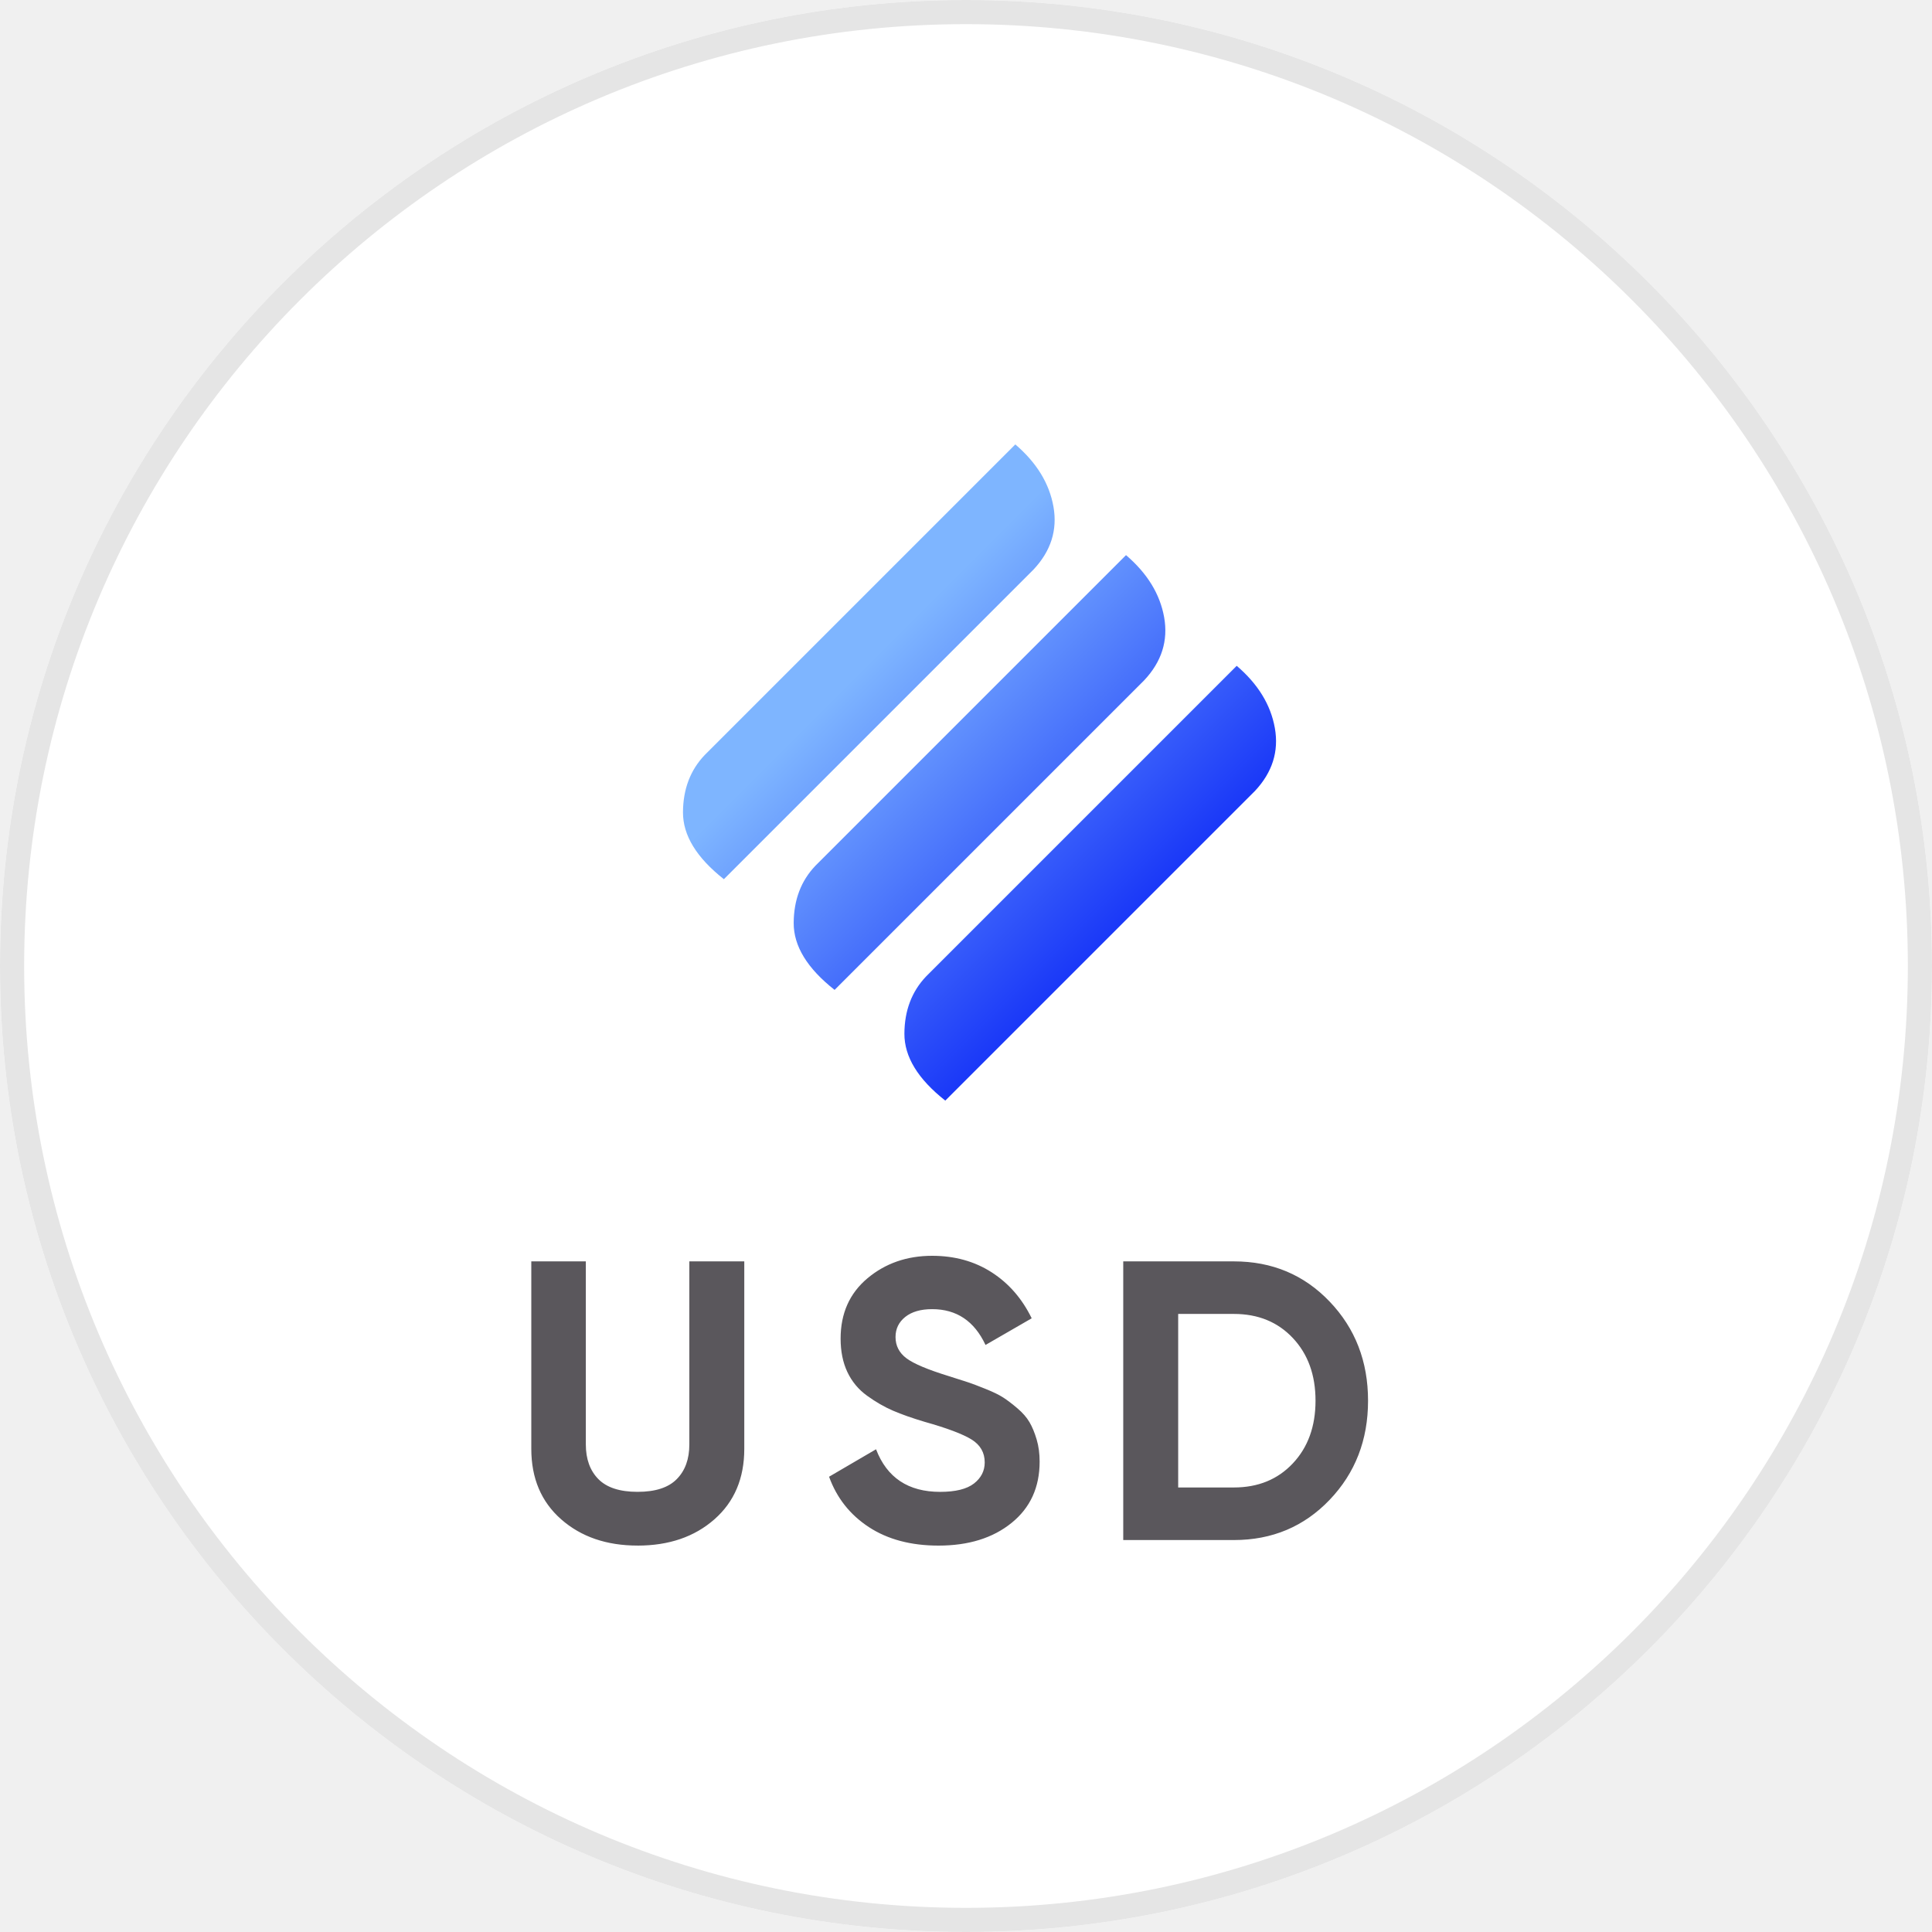
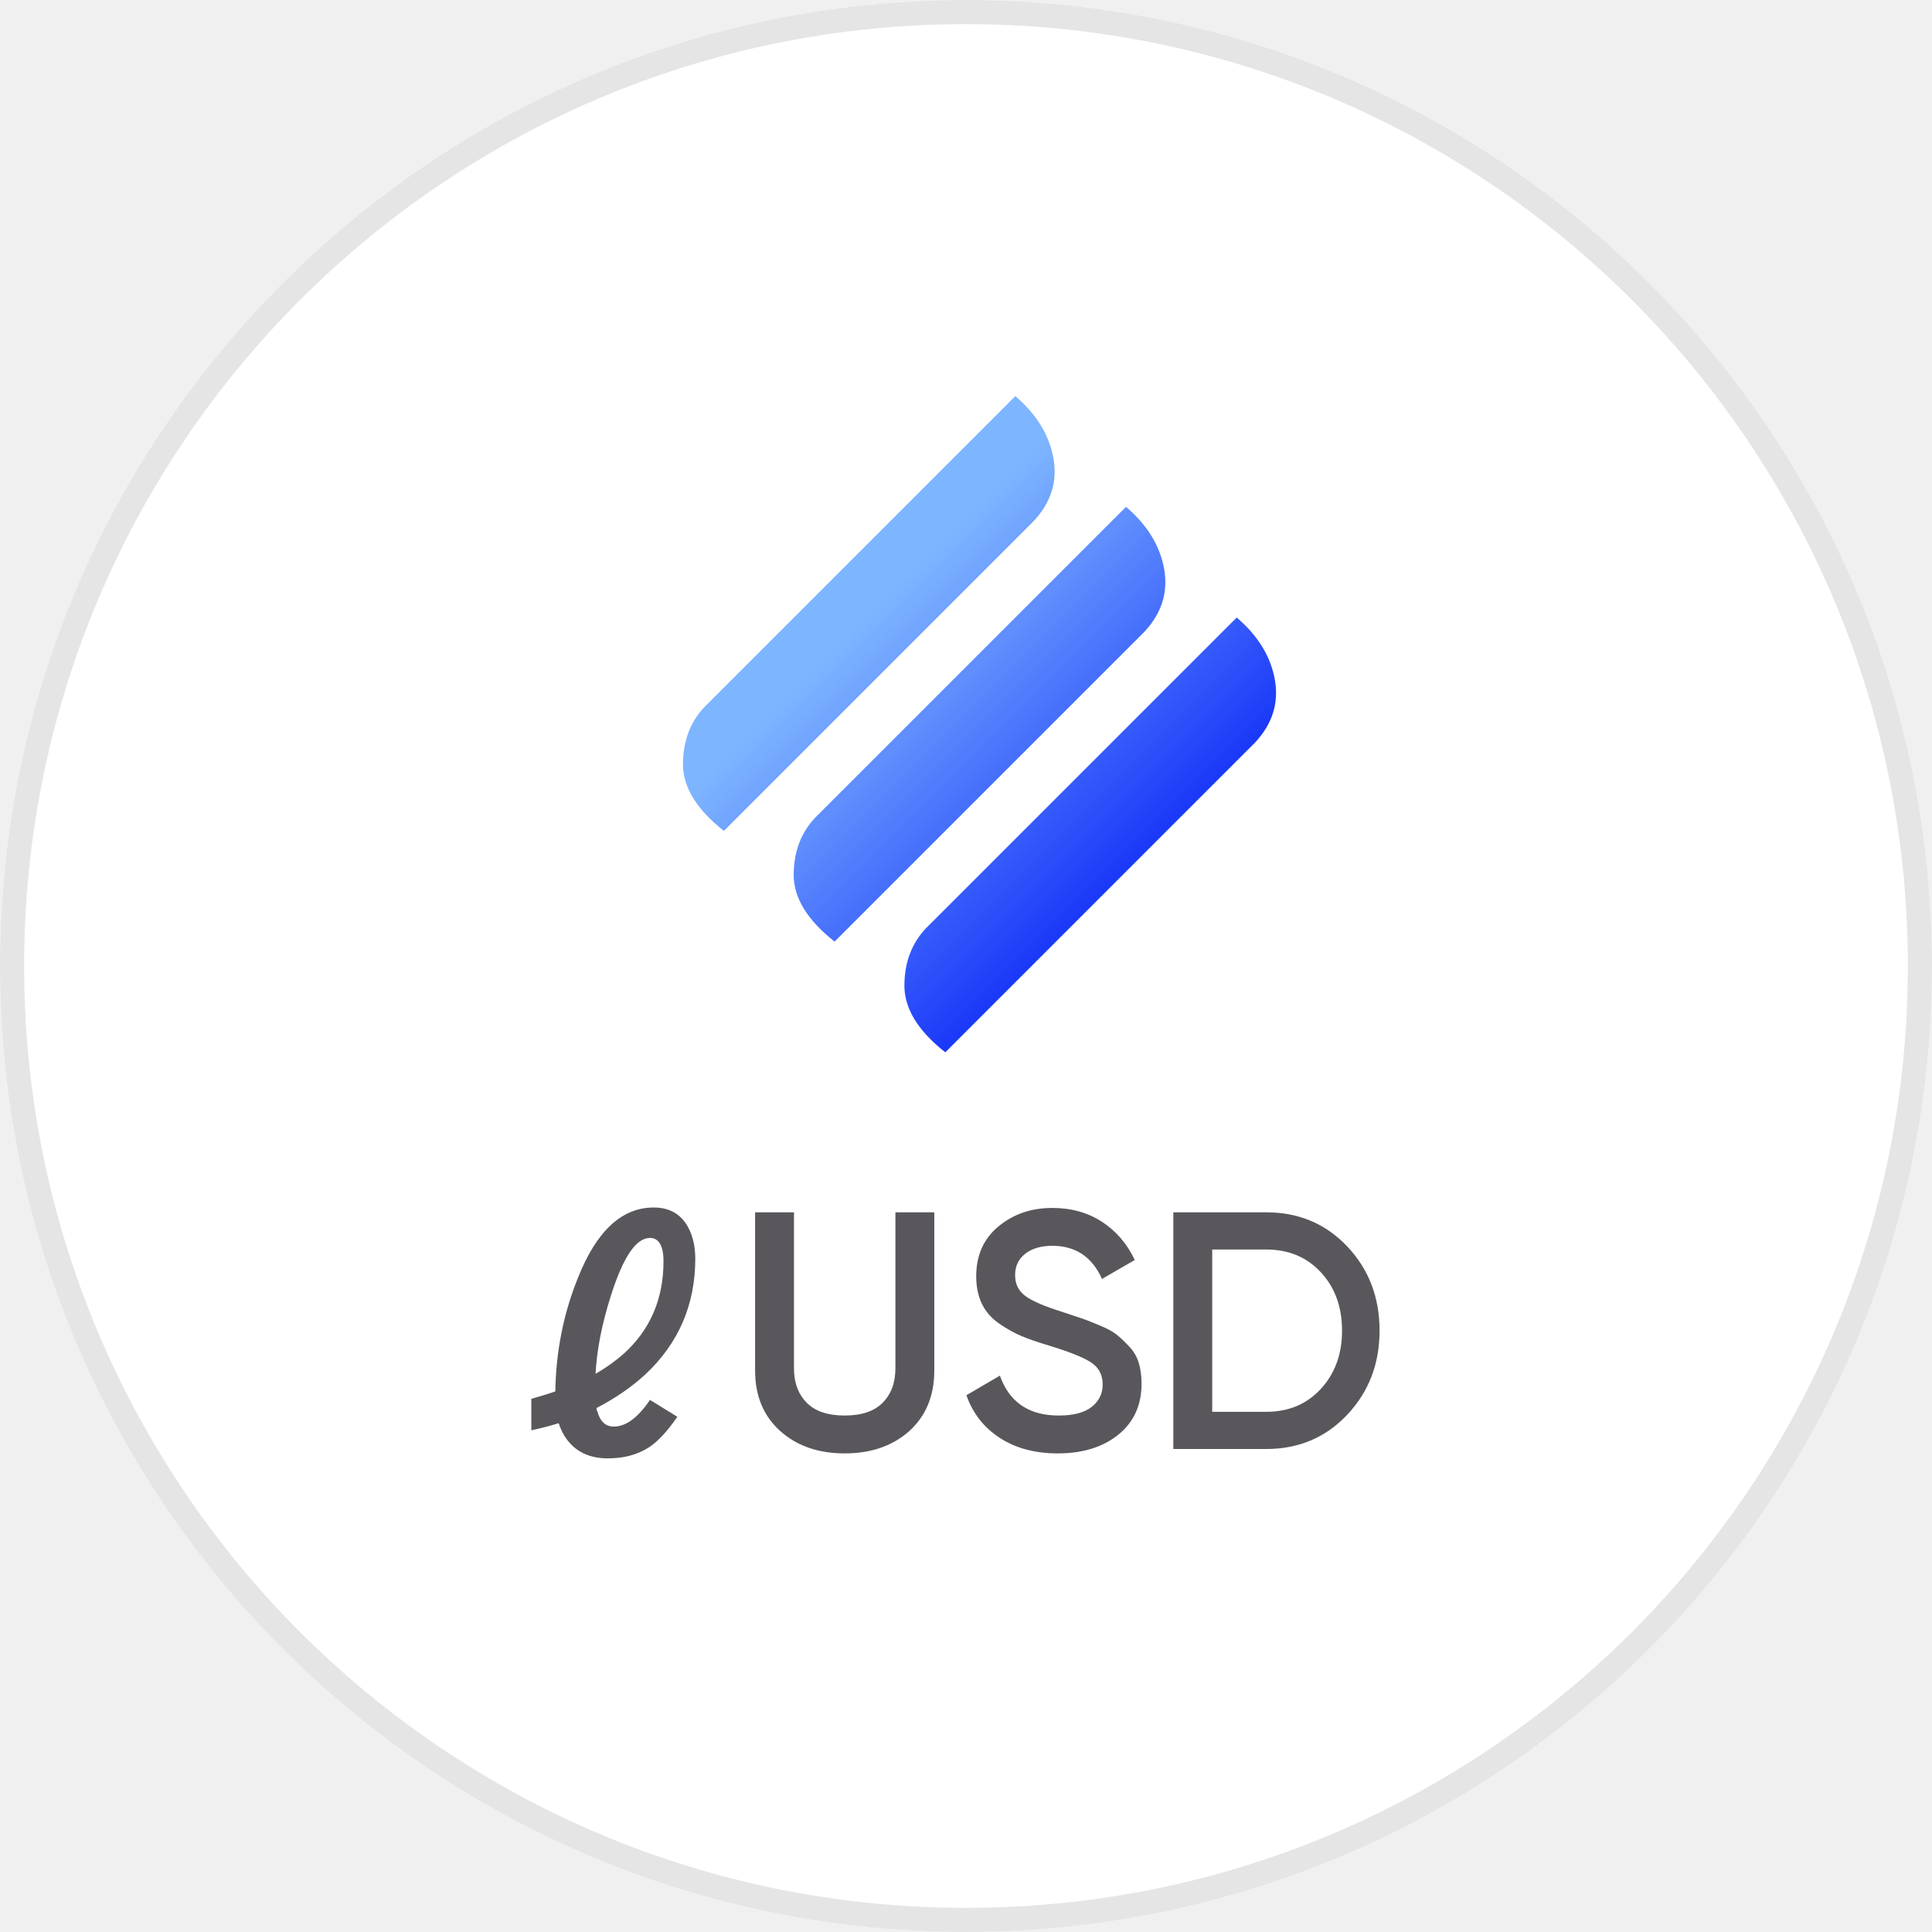
<svg xmlns="http://www.w3.org/2000/svg" width="80" height="80" viewBox="0 0 80 80">
  <defs>
-     <linearGradient id="9ff3x460ja" x1="87.611%" x2="0%" y1="50%" y2="50%">
+     <linearGradient id="yaxzfb24fa" x1="87.611%" x2="0%" y1="50%" y2="50%">
      <stop offset="0%" stop-color="#7EB5FF" />
      <stop offset="99.968%" stop-color="#1A38F8" />
    </linearGradient>
  </defs>
  <g fill="none" fill-rule="evenodd">
    <g>
      <g>
        <g>
          <g>
            <g>
              <g fill="#FFF" transform="translate(-579 -509) translate(120 120) translate(193 333) translate(212) translate(54 56)">
                <circle cx="40" cy="40" r="40" />
              </g>
              <g stroke="#E5E5E5" transform="translate(-579 -509) translate(120 120) translate(193 333) translate(212) translate(54 56)">
                <circle cx="40" cy="40" r="39.5" />
              </g>
-               <path fill="#5A575C" d="M26.401 64c1.297 0 2.357-.363 3.181-1.088.825-.725 1.237-1.698 1.237-2.917V52.23h-2.275v7.582c0 .605-.173 1.083-.52 1.434-.345.352-.887.528-1.623.528s-1.277-.176-1.624-.528c-.346-.351-.519-.83-.519-1.434v-7.582H22v7.764c0 1.22.412 2.192 1.236 2.917.824.725 1.88 1.088 3.165 1.088zm12.462 0c1.241 0 2.25-.313 3.024-.94.775-.626 1.162-1.472 1.162-2.538 0-.33-.04-.635-.123-.915-.083-.28-.181-.52-.297-.717-.115-.198-.283-.39-.503-.577-.22-.187-.414-.335-.585-.445-.17-.11-.412-.228-.725-.354-.313-.127-.56-.22-.742-.28-.181-.06-.448-.146-.8-.256-.856-.264-1.436-.508-1.738-.733-.302-.226-.454-.52-.454-.882 0-.341.135-.618.404-.833.27-.214.64-.321 1.113-.321 1.01 0 1.747.494 2.209 1.483l1.912-1.104c-.396-.813-.948-1.448-1.657-1.904-.709-.456-1.53-.684-2.464-.684-1.044 0-1.937.31-2.679.931-.741.621-1.112 1.454-1.112 2.498 0 .527.093.989.28 1.384.187.396.459.723.816.981.357.258.714.464 1.071.618.357.154.794.308 1.31.462.935.263 1.583.508 1.946.733.362.225.544.541.544.948 0 .352-.149.643-.445.874-.297.23-.764.346-1.401.346-1.32 0-2.204-.588-2.654-1.764l-1.945 1.137c.318.88.868 1.575 1.648 2.086.78.51 1.742.766 2.885.766zm12.23-.23c1.583 0 2.904-.556 3.965-1.666 1.06-1.11 1.59-2.478 1.59-4.104s-.53-2.995-1.59-4.104c-1.06-1.11-2.382-1.665-3.965-1.665h-4.582v11.538h4.582zm0-2.177h-2.307v-7.186h2.307c1 0 1.814.332 2.44.997.626.665.94 1.53.94 2.596s-.314 1.931-.94 2.596c-.626.665-1.44.997-2.44.997z" transform="translate(-579 -509) translate(120 120) translate(193 333) translate(212) translate(54 56)" />
-               <g fill="url(#9ff3x460ja)" fill-rule="nonzero" transform="translate(-579 -509) translate(120 120) translate(193 333) translate(212) translate(54 56) translate(24 16)">
+               <g fill="url(#yaxzfb24fa)" fill-rule="nonzero" transform="translate(-579 -509) translate(120 120) translate(193 333) translate(212) translate(54 56) translate(24 14)">
                <path d="M8 5.385c1.433-.17 2.485.084 3.158.763.673.68 1.02 1.451 1.04 2.314v18.186c-1.156.09-2.136-.144-2.94-.706-.804-.563-1.223-1.37-1.258-2.421zm6.483 0c1.432-.17 2.485.084 3.158.763.673.68 1.02 1.451 1.039 2.314v18.186c-1.156.09-2.135-.144-2.94-.706-.803-.563-1.223-1.37-1.257-2.421zm6.483 0c1.432-.17 2.485.084 3.158.763.673.68 1.02 1.451 1.039 2.314v18.186c-1.156.09-2.135-.144-2.94-.706-.803-.563-1.223-1.37-1.257-2.421z" transform="rotate(-135 16.581 16)" />
              </g>
+               <path fill="#5A575C" d="M27.068 50c.574 0 1.022.21 1.33.658.252.378.392.868.392 1.456 0 1.904-.686 3.5-2.058 4.788-.588.546-1.274 1.008-2.03 1.4 0 .056.014.112.042.168.112.392.336.602.672.602.504 0 1.008-.378 1.498-1.106l1.134.7c-.406.588-.798 1.022-1.19 1.274-.462.294-1.022.448-1.694.448-.742 0-1.302-.266-1.68-.77-.154-.196-.266-.434-.35-.686-.364.112-.742.21-1.134.294v-1.302c.336-.098.672-.196.994-.308.028-1.652.336-3.22.938-4.704.77-1.946 1.82-2.912 3.136-2.912zm5.809.2v6.454l.006.195c.035.507.208.918.519 1.233.35.355.875.532 1.575.532s1.225-.177 1.575-.532c.35-.355.525-.83.525-1.428V50.2h1.61v6.552l-.006.238c-.05.935-.392 1.69-1.03 2.268-.69.616-1.582.924-2.674.924-1.092 0-1.983-.31-2.674-.931-.69-.62-1.036-1.454-1.036-2.499V50.2h1.61zm10.696-.182c.784 0 1.47.191 2.058.574.588.383 1.04.91 1.358 1.582l-1.358.784-.086-.177c-.417-.797-1.075-1.195-1.972-1.195-.467 0-.84.11-1.12.329-.28.22-.42.516-.42.889 0 .364.142.651.427.861.285.21.8.432 1.547.665.373.121.646.212.819.273.173.06.415.156.728.287.313.13.548.261.707.392.159.13.329.294.511.49s.31.42.385.672c.075.252.112.537.112.854 0 .887-.32 1.589-.959 2.107-.64.518-1.477.777-2.513.777-.943 0-1.743-.215-2.401-.644-.658-.43-1.118-1.017-1.379-1.764l1.386-.812.074.189c.415.975 1.202 1.463 2.362 1.463.607 0 1.062-.119 1.365-.357.303-.238.455-.548.455-.931 0-.401-.163-.707-.49-.917-.327-.21-.905-.441-1.736-.693-.467-.14-.845-.27-1.134-.392-.29-.121-.595-.292-.917-.511-.322-.22-.562-.492-.721-.819-.159-.327-.238-.71-.238-1.148 0-.868.308-1.556.924-2.065.616-.509 1.358-.763 2.226-.763zm8.862.182l.266.006c1.226.059 2.255.528 3.087 1.408.891.943 1.337 2.105 1.337 3.486 0 1.372-.446 2.532-1.337 3.479-.891.947-2.009 1.421-3.353 1.421h-3.85v-9.8h3.85zm0 1.54h-2.24v6.72h2.24c.924 0 1.678-.317 2.261-.952.583-.635.875-1.437.875-2.408 0-.98-.292-1.785-.875-2.415-.583-.63-1.337-.945-2.261-.945zm-25.521-.48c-.574 0-1.106.784-1.61 2.366-.378 1.176-.588 2.254-.644 3.262.434-.252.826-.532 1.176-.84 1.092-.994 1.638-2.268 1.638-3.822 0-.644-.196-.966-.56-.966z" transform="translate(-579 -509) translate(120 120) translate(193 333) translate(212) translate(54 56)" />
            </g>
          </g>
        </g>
      </g>
    </g>
  </g>
</svg>
